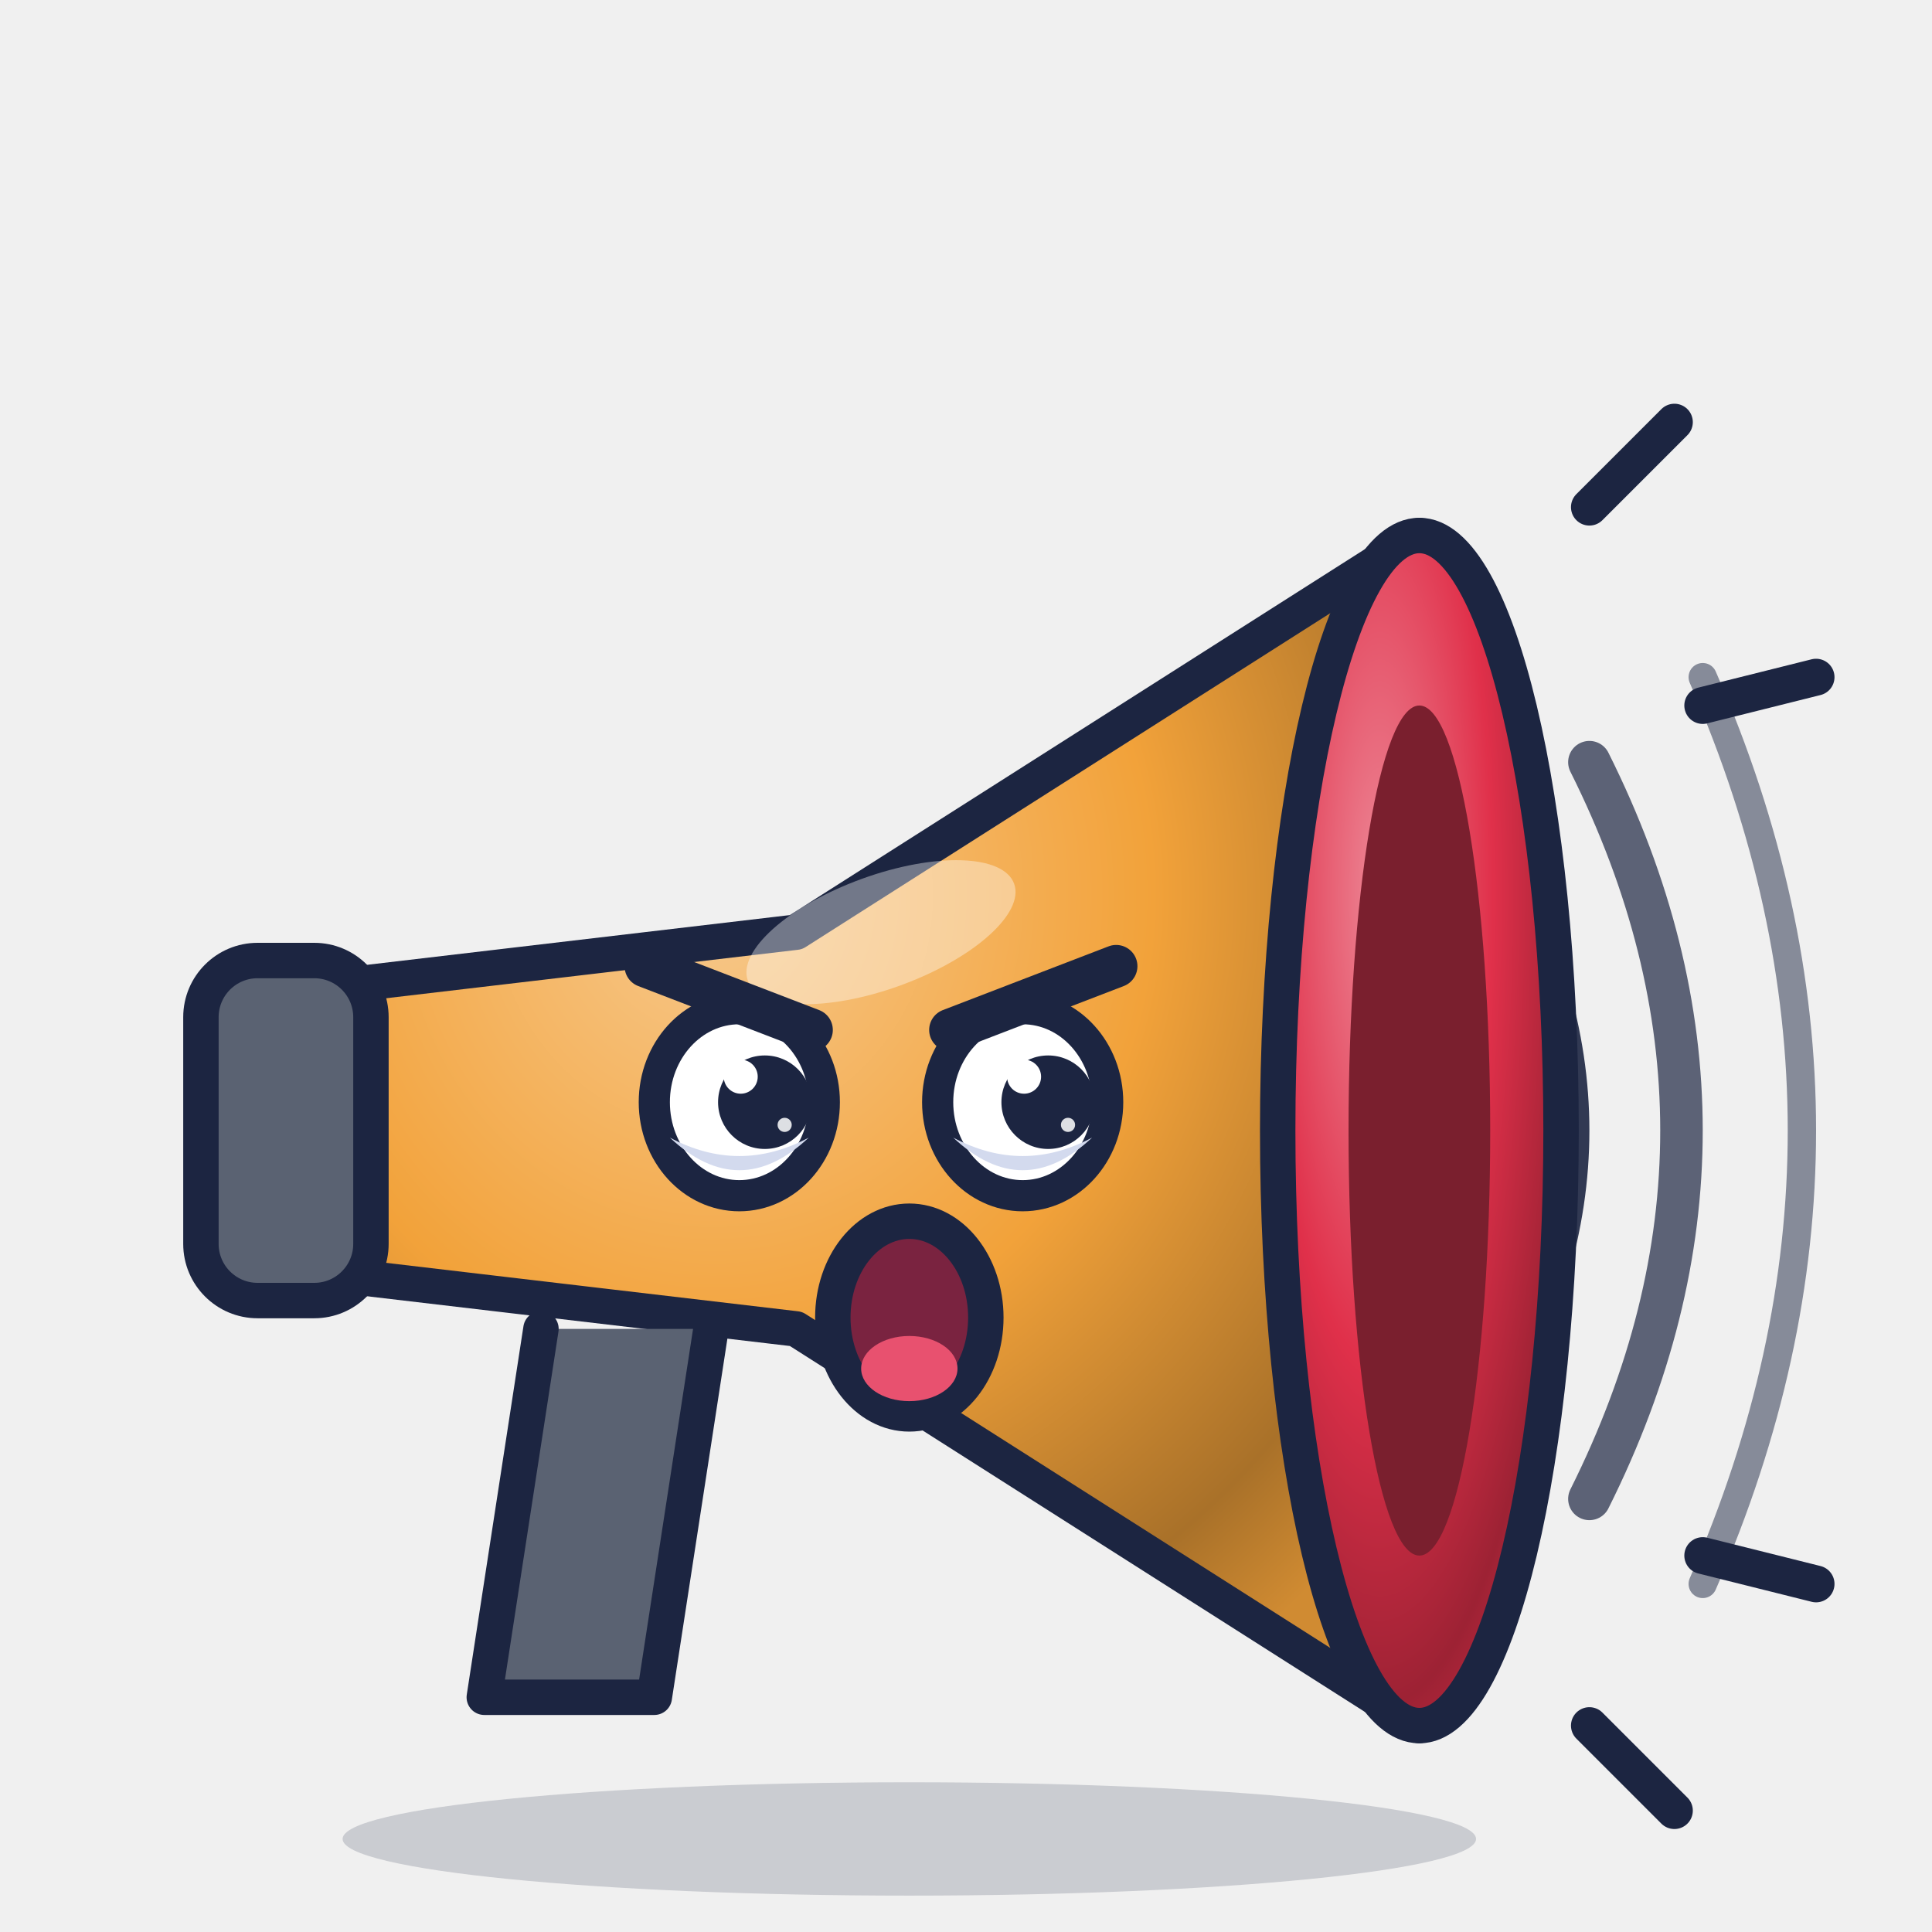
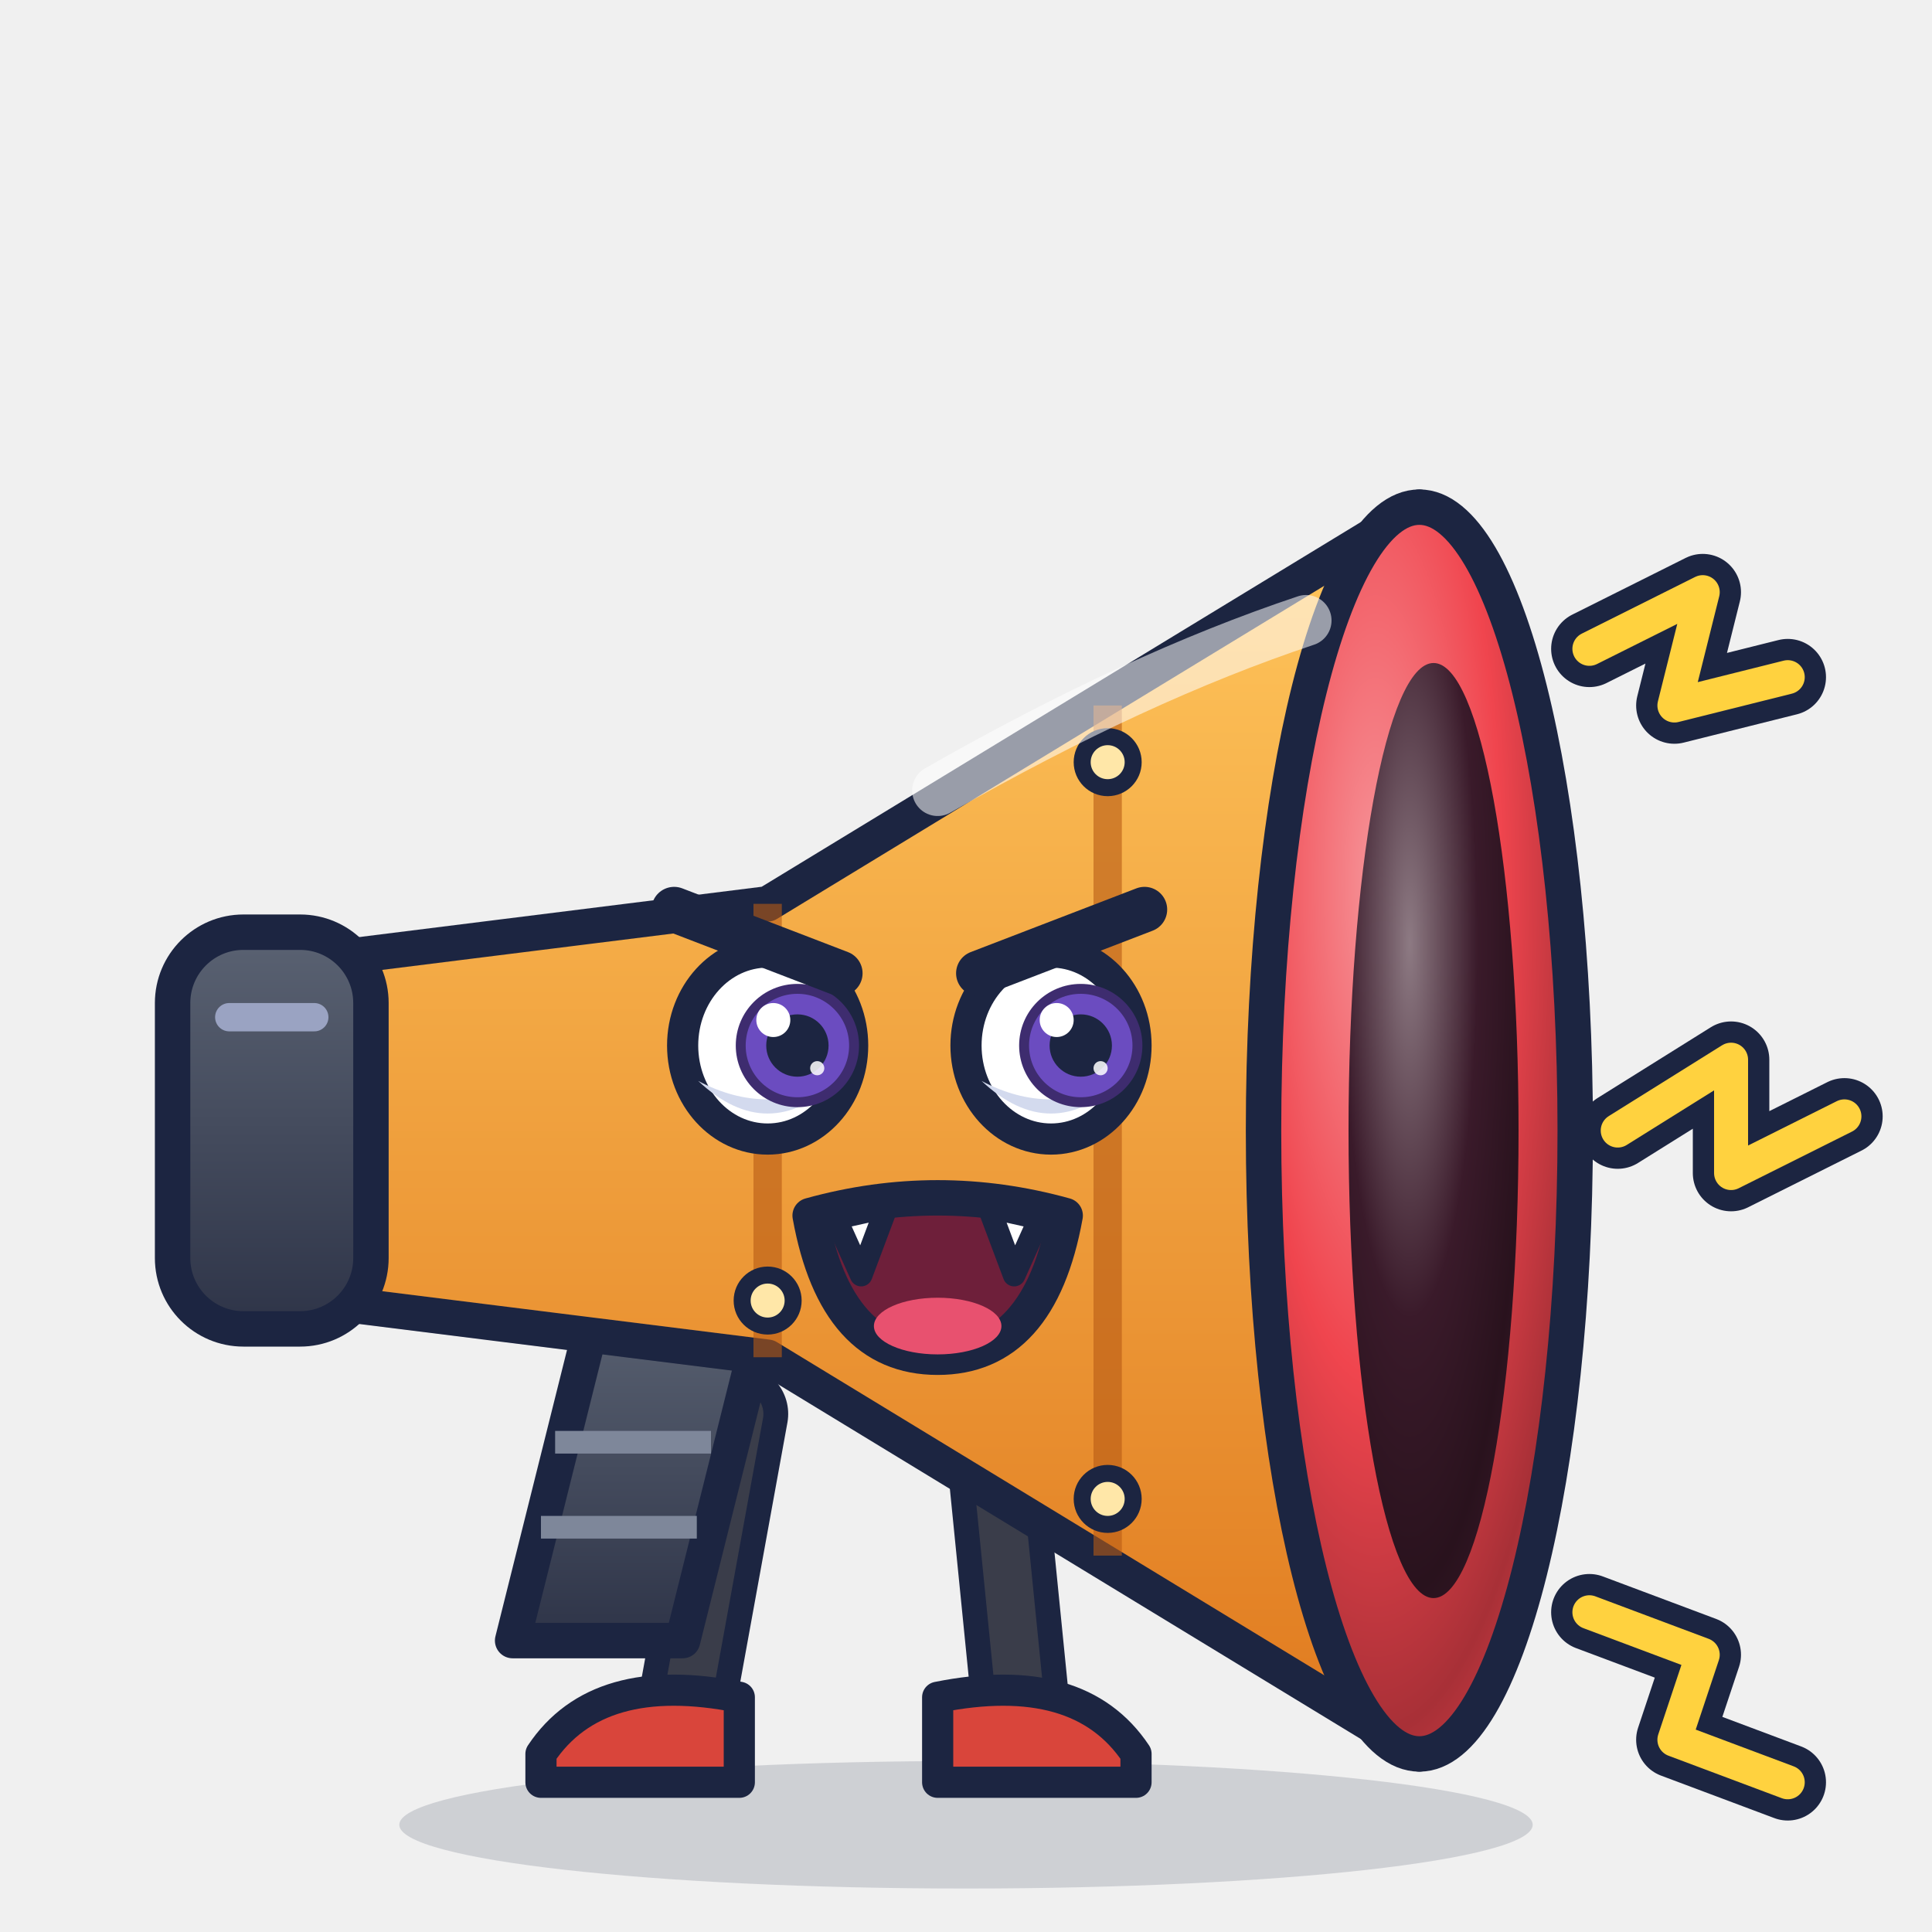
<svg viewBox="0 0 120 120" aria-hidden="true">
  <defs>
-     <radialGradient id="mlaerm_0" cx="36%" cy="30%" r="80%">
-       <stop offset="0" stop-color="#f7c98d" />
-       <stop offset=".5" stop-color="#F2A23A" />
-       <stop offset=".86" stop-color="#a97129" />
-       <stop offset="1" stop-color="#d08b32" />
+     <linearGradient id="mlaerm_0" x1="0" y1="0" x2="0" y2="1">
+       <stop offset="0" stop-color="#FFC65C" />
+       <stop offset="1" stop-color="#E07A1F" />
+     </linearGradient>
+     <radialGradient id="mlaerm_1" cx="36%" cy="30%" r="80%">
+       <stop offset="0" stop-color="#f69398" />
+       <stop offset=".5" stop-color="#F0454E" />
+       <stop offset=".86" stop-color="#a83037" />
+       <stop offset="1" stop-color="#ce3b43" />
    </radialGradient>
-     <radialGradient id="mlaerm_1" cx="36%" cy="30%" r="80%">
-       <stop offset="0" stop-color="#ed8796" />
-       <stop offset=".5" stop-color="#E0304A" />
-       <stop offset=".86" stop-color="#9d2234" />
-       <stop offset="1" stop-color="#c12940" />
+     <radialGradient id="mlaerm_2" cx="36%" cy="30%" r="80%">
+       <stop offset="0" stop-color="#8d7a83" />
+       <stop offset=".5" stop-color="#3A1A2A" />
+       <stop offset=".86" stop-color="#29121d" />
+       <stop offset="1" stop-color="#321624" />
    </radialGradient>
+     <linearGradient id="mlaerm_3" x1="0" y1="0" x2="0" y2="1">
+       <stop offset="0" stop-color="#5A6272" />
+       <stop offset="1" stop-color="#2E3448" />
+     </linearGradient>
  </defs>
  <g transform="translate(7.2 13.9) scale(0.88)">
-     <ellipse cx="56" cy="114" rx="40" ry="4" fill="#1C2541" opacity=".18" />
-     <path d="M96 44 Q108 64 96 84" fill="none" stroke="#1C2541" stroke-width="4" stroke-linecap="round" opacity="0.9" />
-     <path d="M104 38 Q117 64 104 90" fill="none" stroke="#1C2541" stroke-width="3" stroke-linecap="round" opacity="0.7" />
-     <path d="M112 32 Q126 64 112 96" fill="none" stroke="#1C2541" stroke-width="2" stroke-linecap="round" opacity="0.5" />
-     <path d="M14 54 L48 50 L92 22 L92 106 L48 78 L14 74 Z" fill="url(#mlaerm_0)" stroke="#1C2541" stroke-width="2.50" stroke-linejoin="round" stroke-linecap="round" />
-     <ellipse cx="92" cy="64" rx="10" ry="42" fill="url(#mlaerm_1)" stroke="#1C2541" stroke-width="2.50" stroke-linejoin="round" stroke-linecap="round" />
-     <ellipse cx="92" cy="64" rx="5" ry="30" fill="#7A1F2E" />
-     <rect x="6" y="52" width="12" height="24" rx="4" fill="#5A6272" stroke="#1C2541" stroke-width="2.50" stroke-linejoin="round" stroke-linecap="round" />
-     <path d="M30 78 L26 104 L38 104 L42 78" fill="#5A6272" stroke="#1C2541" stroke-width="2.50" stroke-linejoin="round" stroke-linecap="round" />
-     <ellipse cx="54" cy="50" rx="10" ry="4" fill="#fff" opacity=".38" transform="rotate(-20 54 50)" />
-     <ellipse cx="44" cy="62" rx="6" ry="6.6" fill="#fff" stroke="#1C2541" stroke-width="2.20" stroke-linejoin="round" stroke-linecap="round" />
-     <path d="M39.1 64.5 Q44 69.1 48.9 64.5 Q44 67.1 39.1 64.5 Z" fill="#D3DAEE" />
-     <circle cx="45.8" cy="62" r="3.3" fill="#1C2541" />
-     <circle cx="44.1" cy="60.2" r="1.2" fill="#fff" />
-     <circle cx="47.2" cy="63.6" r="0.5" fill="#fff" opacity=".85" />
-     <path d="M37.4 52.4 L49.1 56.9" fill="none" stroke="#1C2541" stroke-width="3" stroke-linecap="round" />
-     <ellipse cx="64" cy="62" rx="6" ry="6.6" fill="#fff" stroke="#1C2541" stroke-width="2.20" stroke-linejoin="round" stroke-linecap="round" />
-     <path d="M59.1 64.5 Q64 69.1 68.9 64.5 Q64 67.1 59.1 64.5 Z" fill="#D3DAEE" />
-     <circle cx="65.8" cy="62" r="3.3" fill="#1C2541" />
-     <circle cx="64.1" cy="60.2" r="1.2" fill="#fff" />
-     <circle cx="67.2" cy="63.6" r="0.5" fill="#fff" opacity=".85" />
-     <path d="M70.6 52.4 L58.9 56.9" fill="none" stroke="#1C2541" stroke-width="3" stroke-linecap="round" />
-     <ellipse cx="56" cy="77.2" rx="5.4" ry="6.8" fill="#7A2340" stroke="#1C2541" stroke-width="2.50" stroke-linejoin="round" stroke-linecap="round" />
-     <ellipse cx="56" cy="80.8" rx="3.4" ry="2.3" fill="#E8516F" />
-     <path d="M104 20 L110 14 M112 34 L120 32 M104 106 L110 112 M112 94 L120 96" stroke="#1C2541" stroke-width="2.6" stroke-linecap="round" />
+     <ellipse cx="60" cy="113" rx="40" ry="4.5" fill="#1C2541" opacity=".16" />
+     <path d="M44 84 L40 106" fill="none" stroke="#1C2541" stroke-width="6.9" stroke-linecap="round" stroke-linejoin="round" />
+     <path d="M44 84 L40 106" fill="none" stroke="#3A3D4A" stroke-width="3.4" stroke-linecap="round" stroke-linejoin="round" />
+     <path d="M62 86 L64 106" fill="none" stroke="#1C2541" stroke-width="6.9" stroke-linecap="round" stroke-linejoin="round" />
+     <path d="M62 86 L64 106" fill="none" stroke="#3A3D4A" stroke-width="3.4" stroke-linecap="round" stroke-linejoin="round" />
+     <path d="M30 108 Q34 102 44 104 L44 110 L30 110 Z M58 104 Q68 102 72 108 L72 110 L58 110 Z" fill="#D9453B" stroke="#1C2541" stroke-width="2.20" stroke-linejoin="round" stroke-linecap="round" />
+     <path d="M34 76 L28 100 L40 100 L46 76 Z" fill="url(#mlaerm_3)" stroke="#1C2541" stroke-width="2.50" stroke-linejoin="round" stroke-linecap="round" />
+     <path d="M31 86 L42 86 M30 92 L41 92" stroke="#7E879A" stroke-width="1.6" />
+     <path d="M14 52 L46 48 L92 20 L92 108 L46 80 L14 76 Z" fill="url(#mlaerm_0)" stroke="#1C2541" stroke-width="2.50" stroke-linejoin="round" stroke-linecap="round" />
+     <path d="M46 48 L46 80 M70 34 L70 94" fill="none" stroke="#B85A14" stroke-width="2" opacity=".6" />
+     <circle cx="46" cy="52" r="1.8" fill="#FFE7A8" stroke="#1C2541" stroke-width="1.20" stroke-linejoin="round" stroke-linecap="round" />
+     <circle cx="46" cy="76" r="1.8" fill="#FFE7A8" stroke="#1C2541" stroke-width="1.20" stroke-linejoin="round" stroke-linecap="round" />
+     <circle cx="70" cy="38" r="1.8" fill="#FFE7A8" stroke="#1C2541" stroke-width="1.20" stroke-linejoin="round" stroke-linecap="round" />
+     <circle cx="70" cy="90" r="1.8" fill="#FFE7A8" stroke="#1C2541" stroke-width="1.20" stroke-linejoin="round" stroke-linecap="round" />
+     <rect x="4" y="50" width="14" height="28" rx="5" fill="url(#mlaerm_3)" stroke="#1C2541" stroke-width="2.50" stroke-linejoin="round" stroke-linecap="round" />
+     <path d="M8 56 L14 56" stroke="#9AA3C2" stroke-width="2" stroke-linecap="round" />
+     <ellipse cx="92" cy="64" rx="11" ry="44" fill="url(#mlaerm_1)" stroke="#1C2541" stroke-width="2.50" stroke-linejoin="round" stroke-linecap="round" />
+     <ellipse cx="93" cy="64" rx="6" ry="33" fill="url(#mlaerm_2)" />
+     <path d="M58 40 Q72 32 84 28" fill="none" stroke="#fff" stroke-width="3.6" stroke-linecap="round" opacity=".55" />
+     <path d="M104 30 l8 -4 l-2 8 l8 -2 M106 64 l8 -5 l0 8 l8 -4 M104 98 l8 3 l-2 6 l8 3" fill="none" stroke="#1C2541" stroke-width="5.4" stroke-linecap="round" stroke-linejoin="round" />
+     <path d="M104 30 l8 -4 l-2 8 l8 -2 M106 64 l8 -5 l0 8 l8 -4 M104 98 l8 3 l-2 6 l8 3" fill="none" stroke="#FFD23F" stroke-width="2.4" stroke-linecap="round" stroke-linejoin="round" />
+     <ellipse cx="46" cy="58" rx="6" ry="6.6" fill="#fff" stroke="#1C2541" stroke-width="2.20" stroke-linejoin="round" stroke-linecap="round" />
+     <path d="M41.1 60.5 Q46 65.1 50.9 60.5 Q46 63.1 41.1 60.5 Z" fill="#D3DAEE" />
+     <circle cx="48.1" cy="58" r="4" fill="#6B4CC0" stroke="#3e2c6f" stroke-width="0.7" />
+     <circle cx="48.1" cy="58" r="2.2" fill="#1C2541" />
+     <circle cx="46.4" cy="56.2" r="1.2" fill="#fff" />
+     <circle cx="49.5" cy="59.6" r="0.5" fill="#fff" opacity=".85" />
+     <path d="M39.4 48.4 L51.1 52.9" fill="none" stroke="#1C2541" stroke-width="3.2" stroke-linecap="round" />
+     <ellipse cx="66" cy="58" rx="6" ry="6.6" fill="#fff" stroke="#1C2541" stroke-width="2.20" stroke-linejoin="round" stroke-linecap="round" />
+     <path d="M61.1 60.5 Q66 65.1 70.9 60.5 Q66 63.1 61.1 60.5 Z" fill="#D3DAEE" />
+     <circle cx="68.1" cy="58" r="4" fill="#6B4CC0" stroke="#3e2c6f" stroke-width="0.7" />
+     <circle cx="68.1" cy="58" r="2.2" fill="#1C2541" />
+     <circle cx="66.4" cy="56.2" r="1.2" fill="#fff" />
+     <circle cx="69.5" cy="59.6" r="0.5" fill="#fff" opacity=".85" />
+     <path d="M72.6 48.4 L60.9 52.9" fill="none" stroke="#1C2541" stroke-width="3.2" stroke-linecap="round" />
+     <path d="M49 70 Q58 67.5 67 70 Q65.2 80 58 80 Q50.8 80 49 70 Z" fill="#6E1F3A" stroke="#1C2541" stroke-width="2.50" stroke-linejoin="round" stroke-linecap="round" />
+     <ellipse cx="58" cy="77.8" rx="4.5" ry="2" fill="#E8516F" />
+     <path d="M50.8 70.2 L52.6 74.2 L54.4 69.4 Z M65.2 70.2 L63.4 74.2 L61.6 69.4 Z" fill="#fff" stroke="#1C2541" stroke-width="1.60" stroke-linejoin="round" stroke-linecap="round" />
  </g>
</svg>
